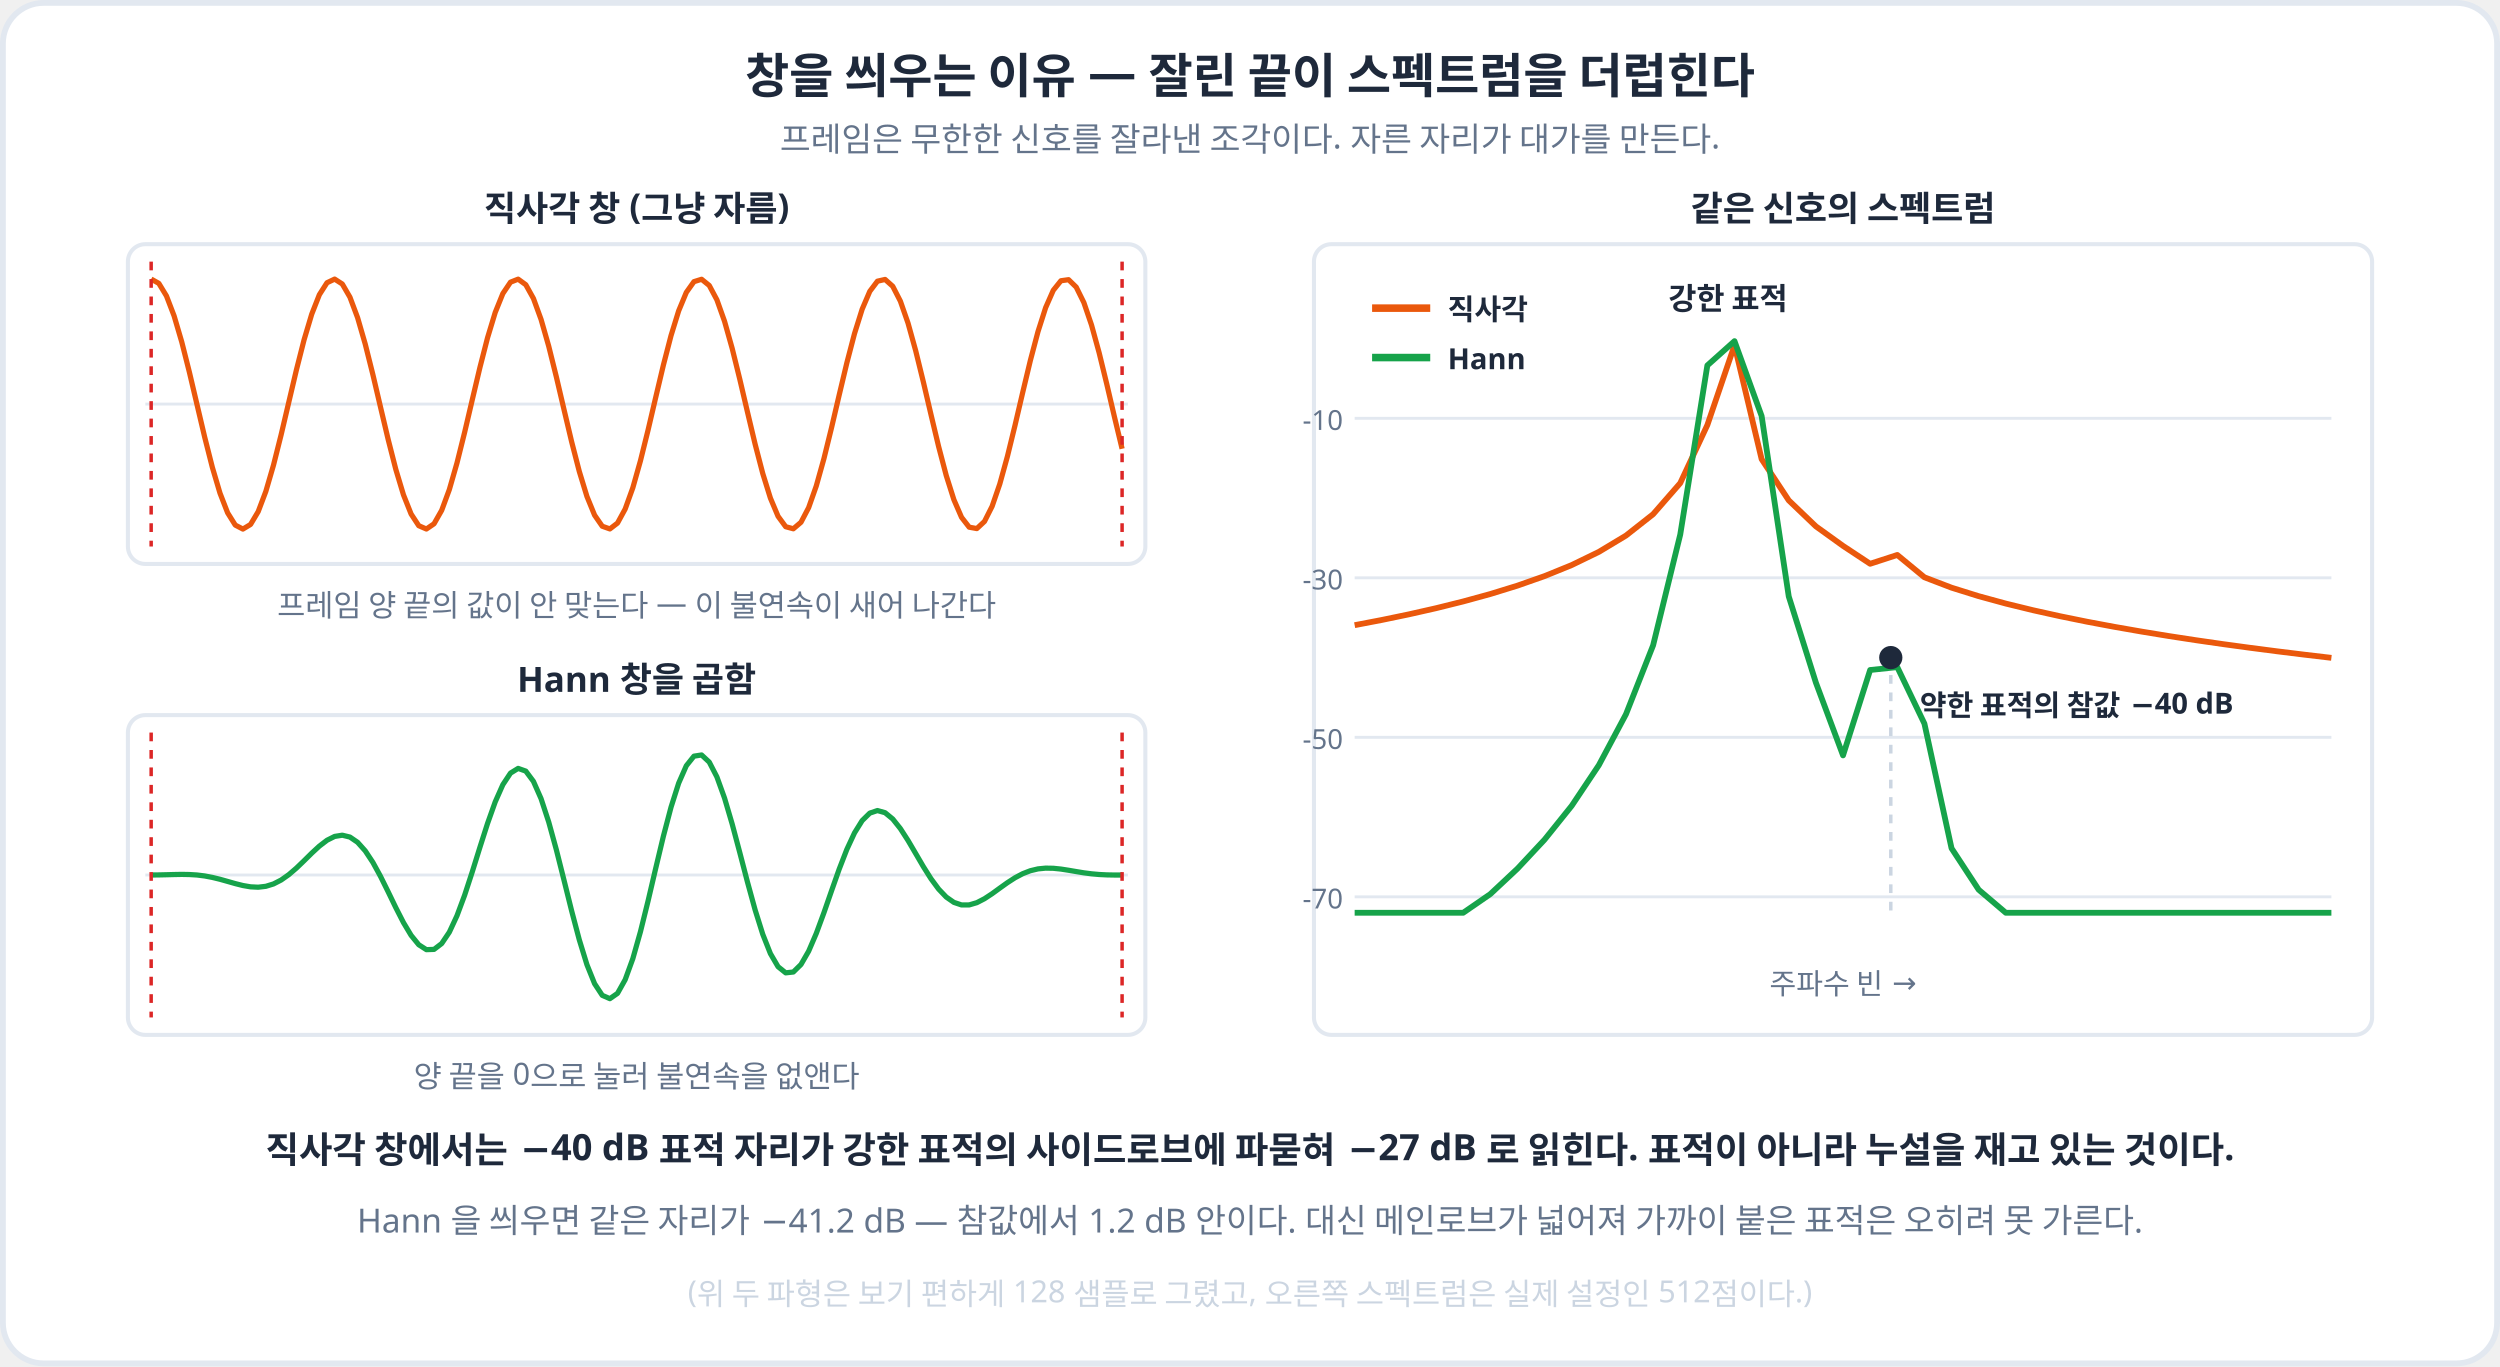
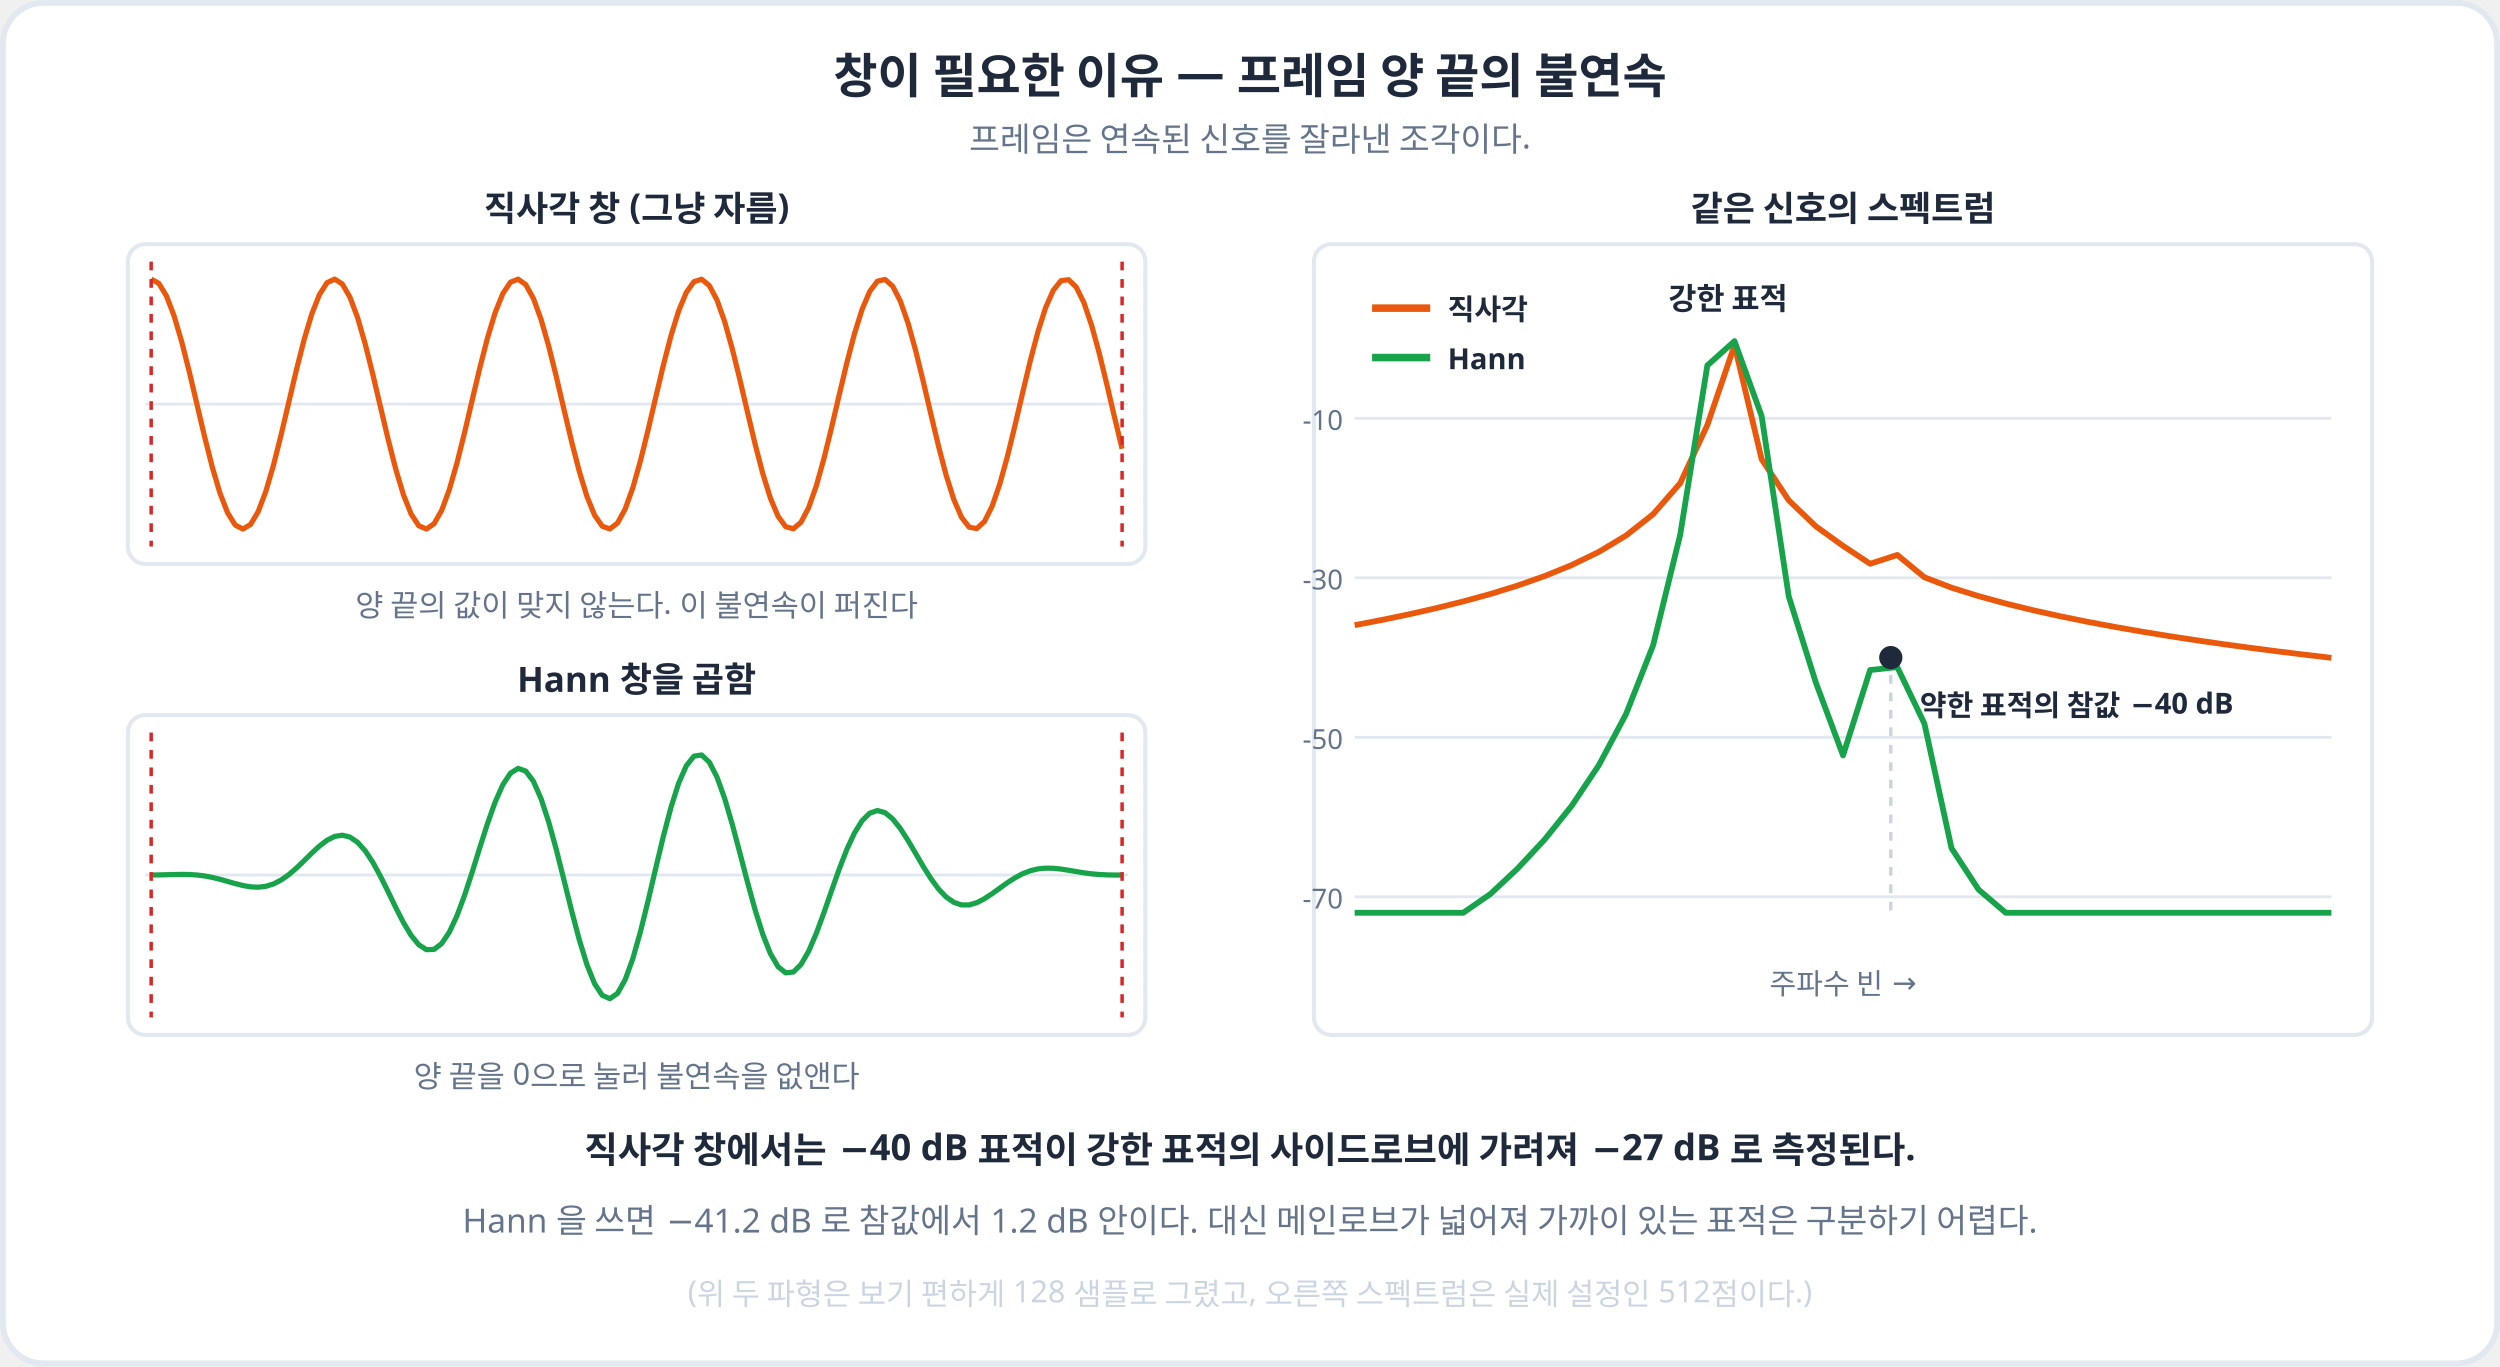
<svg xmlns="http://www.w3.org/2000/svg" viewBox="0 0 860 470" font-family="Segoe UI, Malgun Gothic, Apple SD Gothic Neo, sans-serif">
  <rect x="1" y="1" width="858" height="468" rx="14" fill="#ffffff" stroke="#e2e8f0" stroke-width="2" />
-   <text x="430" y="32" font-size="16.5" fill="#1e293b" text-anchor="middle" font-weight="700">창을 씌우는 이유 — 잘린 끝이 스펙트럼을 더럽힌다</text>
-   <text x="430" y="52" font-size="11.5" fill="#64748b" text-anchor="middle" font-weight="400">프레임은 무한한 신호를 잘라낸 조각이다. 자른 자리가 대가를 만든다.</text>
+   <text x="430" y="32" font-size="16.5" fill="#1e293b" text-anchor="middle" font-weight="700">창이 필요한 이유 — 프레임 양 끝의 불연속</text>
+   <text x="430" y="52" font-size="11.5" fill="#64748b" text-anchor="middle" font-weight="400">프레임은 연속된 신호를 잘라낸 조각이다.</text>
  <rect x="44" y="84" width="350" height="110" rx="6" fill="#ffffff" stroke="#e2e8f0" stroke-width="1.4" />
  <line x1="50" y1="139" x2="388" y2="139" stroke="#e2e8f0" stroke-width="1" />
  <path d="M52,96 L54.63,97.47 L57.26,101.8 L59.89,108.67 L62.52,117.62 L65.15,128.04 L67.78,139.21 L70.41,150.37 L73.04,160.74 L75.67,169.63 L78.3,176.41 L80.93,180.63 L83.56,182 L86.19,180.41 L88.82,175.99 L91.45,169.03 L94.08,160.01 L96.71,149.55 L99.34,138.37 L101.97,127.23 L104.6,116.89 L107.23,108.08 L109.86,101.38 L112.49,97.26 L115.12,96.01 L117.75,97.7 L120.38,102.23 L123.01,109.27 L125.64,118.36 L128.27,128.86 L130.9,140.06 L133.53,151.18 L136.16,161.47 L138.79,170.22 L141.42,176.82 L144.05,180.84 L146.68,181.98 L149.31,180.18 L151.94,175.55 L154.57,168.42 L157.2,159.27 L159.83,148.73 L162.46,137.52 L165.09,126.42 L167.72,116.17 L170.35,107.5 L172.98,100.98 L175.61,97.07 L178.24,96.03 L180.87,97.94 L183.5,102.67 L186.13,109.89 L188.76,119.1 L191.39,129.68 L194.02,140.9 L196.65,151.99 L199.28,162.18 L201.91,170.79 L204.54,177.22 L207.17,181.02 L209.8,181.95 L212.43,179.93 L215.06,175.1 L217.69,167.8 L220.31,158.52 L222.94,147.91 L225.57,136.68 L228.2,125.61 L230.83,115.46 L233.46,106.93 L236.09,100.59 L238.72,96.89 L241.35,96.07 L243.98,98.2 L246.61,103.13 L249.24,110.52 L251.87,119.86 L254.5,130.51 L257.13,141.74 L259.76,152.79 L262.39,162.89 L265.02,171.35 L267.65,177.6 L270.28,181.19 L272.91,181.9 L275.54,179.66 L278.17,174.64 L280.8,167.17 L283.43,157.77 L286.06,147.08 L288.69,135.84 L291.32,124.81 L293.95,114.76 L296.58,106.37 L299.21,100.22 L301.84,96.73 L304.47,96.13 L307.1,98.48 L309.73,103.6 L312.36,111.15 L314.99,120.62 L317.62,131.34 L320.25,142.58 L322.88,153.59 L325.51,163.59 L328.14,171.9 L330.77,177.96 L333.4,181.35 L336.03,181.83 L338.66,179.38 L341.29,174.16 L343.92,166.52 L346.55,157 L349.18,146.25 L351.81,135 L354.44,124.02 L357.07,114.07 L359.7,105.83 L362.33,99.86 L364.96,96.58 L367.59,96.21 L370.22,98.77 L372.85,104.09 L375.48,111.8 L378.11,121.38 L380.74,132.17 L383.37,143.42 L386,154.38" fill="none" stroke="#ea580c" stroke-width="1.8" stroke-linejoin="round" opacity="1.0" />
  <line x1="52" y1="90" x2="52" y2="188" stroke="#dc2626" stroke-width="1.2" stroke-dasharray="3 3" />
  <line x1="386" y1="90" x2="386" y2="188" stroke="#dc2626" stroke-width="1.2" stroke-dasharray="3 3" />
  <text x="219" y="76" font-size="12" fill="#1e293b" text-anchor="middle" font-weight="700">직사각 창 (그냥 자름)</text>
-   <text x="219" y="212" font-size="10.5" fill="#64748b" text-anchor="middle" font-weight="400">프레임 양 끝의 값이 안 맞는다 — 이 불연속이 새어 나간다</text>
+   <text x="219" y="212" font-size="10.5" fill="#64748b" text-anchor="middle" font-weight="400">양 끝의 값이 맞지 않는다. 이 불연속이 퍼진다</text>
  <rect x="44" y="246" width="350" height="110" rx="6" fill="#ffffff" stroke="#e2e8f0" stroke-width="1.4" />
  <line x1="50" y1="301" x2="388" y2="301" stroke="#e2e8f0" stroke-width="1" />
  <path d="M52,301 L54.63,300.97 L57.26,300.91 L59.89,300.84 L62.52,300.79 L65.15,300.84 L67.78,301 L70.41,301.33 L73.04,301.83 L75.67,302.47 L78.3,303.21 L80.93,303.96 L83.56,304.62 L86.19,305.07 L88.82,305.2 L91.45,304.89 L94.08,304.08 L96.71,302.73 L99.34,300.88 L101.97,298.62 L104.6,296.09 L107.23,293.49 L109.86,291.06 L112.49,289.05 L115.12,287.73 L117.75,287.31 L120.38,287.95 L123.01,289.75 L125.64,292.69 L128.27,296.67 L130.9,301.48 L133.53,306.79 L136.16,312.23 L138.79,317.37 L141.42,321.76 L144.05,324.99 L146.68,326.68 L149.31,326.59 L151.94,324.58 L154.57,320.67 L157.2,315.01 L159.83,307.95 L162.46,299.91 L165.09,291.47 L167.72,283.25 L170.35,275.86 L172.98,269.93 L175.61,265.95 L178.24,264.33 L180.87,265.26 L183.5,268.79 L186.13,274.75 L188.76,282.78 L191.39,292.34 L194.02,302.79 L196.65,313.36 L199.28,323.3 L201.91,331.86 L204.54,338.39 L207.17,342.39 L209.8,343.54 L212.43,341.71 L215.06,337.01 L217.69,329.78 L220.31,320.52 L222.94,309.9 L225.57,298.68 L228.2,287.68 L230.83,277.69 L233.46,269.41 L236.09,263.42 L238.72,260.12 L241.35,259.71 L243.98,262.16 L246.61,267.25 L249.24,274.54 L251.87,283.47 L254.5,293.34 L257.13,303.43 L259.76,313 L262.39,321.39 L265.02,328.04 L267.65,332.54 L270.28,334.66 L272.91,334.37 L275.54,331.78 L278.17,327.22 L280.8,321.1 L283.43,313.97 L286.06,306.4 L288.69,298.96 L291.32,292.18 L293.95,286.52 L296.58,282.29 L299.21,279.71 L301.84,278.83 L304.47,279.57 L307.1,281.73 L309.73,285.04 L312.36,289.12 L314.99,293.6 L317.62,298.1 L320.25,302.27 L322.88,305.84 L325.51,308.59 L328.14,310.42 L330.77,311.3 L333.4,311.29 L336.03,310.52 L338.66,309.16 L341.29,307.43 L343.92,305.52 L346.55,303.64 L349.18,301.94 L351.81,300.55 L354.44,299.53 L357.07,298.9 L359.7,298.64 L362.33,298.69 L364.96,298.96 L367.59,299.37 L370.22,299.82 L372.85,300.25 L375.48,300.59 L378.11,300.83 L380.74,300.96 L383.37,301.01 L386,301.01" fill="none" stroke="#16a34a" stroke-width="1.8" stroke-linejoin="round" opacity="1.0" />
  <line x1="52" y1="252" x2="52" y2="350" stroke="#dc2626" stroke-width="1.2" stroke-dasharray="3 3" />
  <line x1="386" y1="252" x2="386" y2="350" stroke="#dc2626" stroke-width="1.2" stroke-dasharray="3 3" />
  <text x="219" y="238" font-size="12" fill="#1e293b" text-anchor="middle" font-weight="700">Hann 창을 곱함</text>
  <text x="219" y="374" font-size="10.5" fill="#64748b" text-anchor="middle" font-weight="400">양 끝을 0으로 눌러 불연속을 없앤다</text>
  <rect x="452" y="84" width="364" height="272" rx="6" fill="#ffffff" stroke="#e2e8f0" stroke-width="1.4" />
  <line x1="466" y1="308.51" x2="802" y2="308.51" stroke="#e2e8f0" stroke-width="1" />
  <text x="462" y="312.51" font-size="9.5" fill="#64748b" text-anchor="end" font-weight="400">-70</text>
  <line x1="466" y1="253.64" x2="802" y2="253.64" stroke="#e2e8f0" stroke-width="1" />
  <text x="462" y="257.64" font-size="9.5" fill="#64748b" text-anchor="end" font-weight="400">-50</text>
  <line x1="466" y1="198.77" x2="802" y2="198.77" stroke="#e2e8f0" stroke-width="1" />
  <text x="462" y="202.77" font-size="9.5" fill="#64748b" text-anchor="end" font-weight="400">-30</text>
  <line x1="466" y1="143.9" x2="802" y2="143.9" stroke="#e2e8f0" stroke-width="1" />
  <text x="462" y="147.9" font-size="9.5" fill="#64748b" text-anchor="end" font-weight="400">-10</text>
  <path d="M466,215.06 L475.33,213.27 L484.67,211.33 L494,209.22 L503.33,206.9 L512.67,204.34 L522,201.46 L531.33,198.18 L540.67,194.38 L550,189.85 L559.33,184.24 L568.67,176.89 L578,166.19 L587.33,146.21 L596.67,118.77 L606,157.96 L615.33,172.13 L624.67,181.07 L634,187.78 L643.33,193.94 L652.67,190.9 L662,198.59 L671.33,202.16 L680.67,205.08 L690,207.63 L699.33,209.91 L708.67,211.98 L718,213.88 L727.33,215.63 L736.67,217.26 L746,218.79 L755.33,220.22 L764.67,221.57 L774,222.84 L783.33,224.05 L792.67,225.2 L802,226.3" fill="none" stroke="#ea580c" stroke-width="2.0" stroke-linejoin="round" opacity="1.0" />
  <path d="M466,314 L475.33,314 L484.67,314 L494,314 L503.33,314 L512.67,307.56 L522,298.82 L531.33,288.83 L540.67,277.19 L550,263.22 L559.33,245.7 L568.67,221.99 L578,183.9 L587.33,125.7 L596.67,117.35 L606,143.11 L615.33,205.18 L624.67,234.84 L634,259.85 L643.33,230.48 L652.67,229.49 L662,248.93 L671.33,291.81 L680.67,306.07 L690,314 L699.33,314 L708.67,314 L718,314 L727.33,314 L736.67,314 L746,314 L755.33,314 L764.67,314 L774,314 L783.33,314 L792.67,314 L802,314" fill="none" stroke="#16a34a" stroke-width="2.0" stroke-linejoin="round" opacity="1.0" />
  <line x1="650.43" y1="226.21" x2="650.43" y2="314" stroke="#cbd5e1" stroke-width="1.2" stroke-dasharray="3 3" />
  <circle cx="650.43" cy="226.21" r="4" fill="#1e293b" />
  <text x="660.43" y="246.21" font-size="10" fill="#1e293b" text-anchor="start" font-weight="700">약한 표적의 참값 −40 dB</text>
  <text x="594.43" y="106.46" font-size="10.5" fill="#1e293b" text-anchor="middle" font-weight="700">강한 표적</text>
  <text x="634" y="342" font-size="10" fill="#64748b" text-anchor="middle" font-weight="400">주파수 빈 →</text>
  <text x="634" y="76" font-size="12" fill="#1e293b" text-anchor="middle" font-weight="700">같은 신호의 스펙트럼</text>
  <line x1="472" y1="106" x2="492" y2="106" stroke="#ea580c" stroke-width="2.6" />
  <text x="498" y="110" font-size="10" fill="#1e293b" text-anchor="start" font-weight="600">직사각</text>
  <line x1="472" y1="123" x2="492" y2="123" stroke="#16a34a" stroke-width="2.6" />
  <text x="498" y="127" font-size="10" fill="#1e293b" text-anchor="start" font-weight="600">Hann</text>
-   <text x="430" y="400" font-size="12.5" fill="#1e293b" text-anchor="middle" font-weight="600">직사각 창에서는 −40 dB 표적 자리가 강한 표적의 사이드로브에 파묻혀 −27 dB 로 읽힌다. 표적이 아니라 누설을 재고 있는 것이다.</text>
-   <text x="430" y="424" font-size="11.5" fill="#64748b" text-anchor="middle" font-weight="400">Hann 을 씌우면 같은 자리가 −41.2 dB — 참값에서 1.2 dB 안이다. 대신 메인로브가 넓어져 가까이 붙은 표적은 오히려 못 가른다.</text>
+   <text x="430" y="400" font-size="12.5" fill="#1e293b" text-anchor="middle" font-weight="600">직사각 창에서는 −40 dB 표적이 강한 표적의 사이드로브에 가려져 −27 dB 로 측정된다.</text>
+   <text x="430" y="424" font-size="11.5" fill="#64748b" text-anchor="middle" font-weight="400">Hann 을 쓰면 −41.2 dB 로 참값에서 1.2 dB 안이다. 대신 메인로브가 넓어져 가까이 있는 표적은 구분하기 어렵다.</text>
  <text x="430" y="448" font-size="10.5" fill="#cbd5e1" text-anchor="middle" font-weight="400">(위 두 파형은 보기 편하게 128 샘플로 그렸고, 오른쪽 스펙트럼은 실제 설정인 512점이다.)</text>
</svg>
